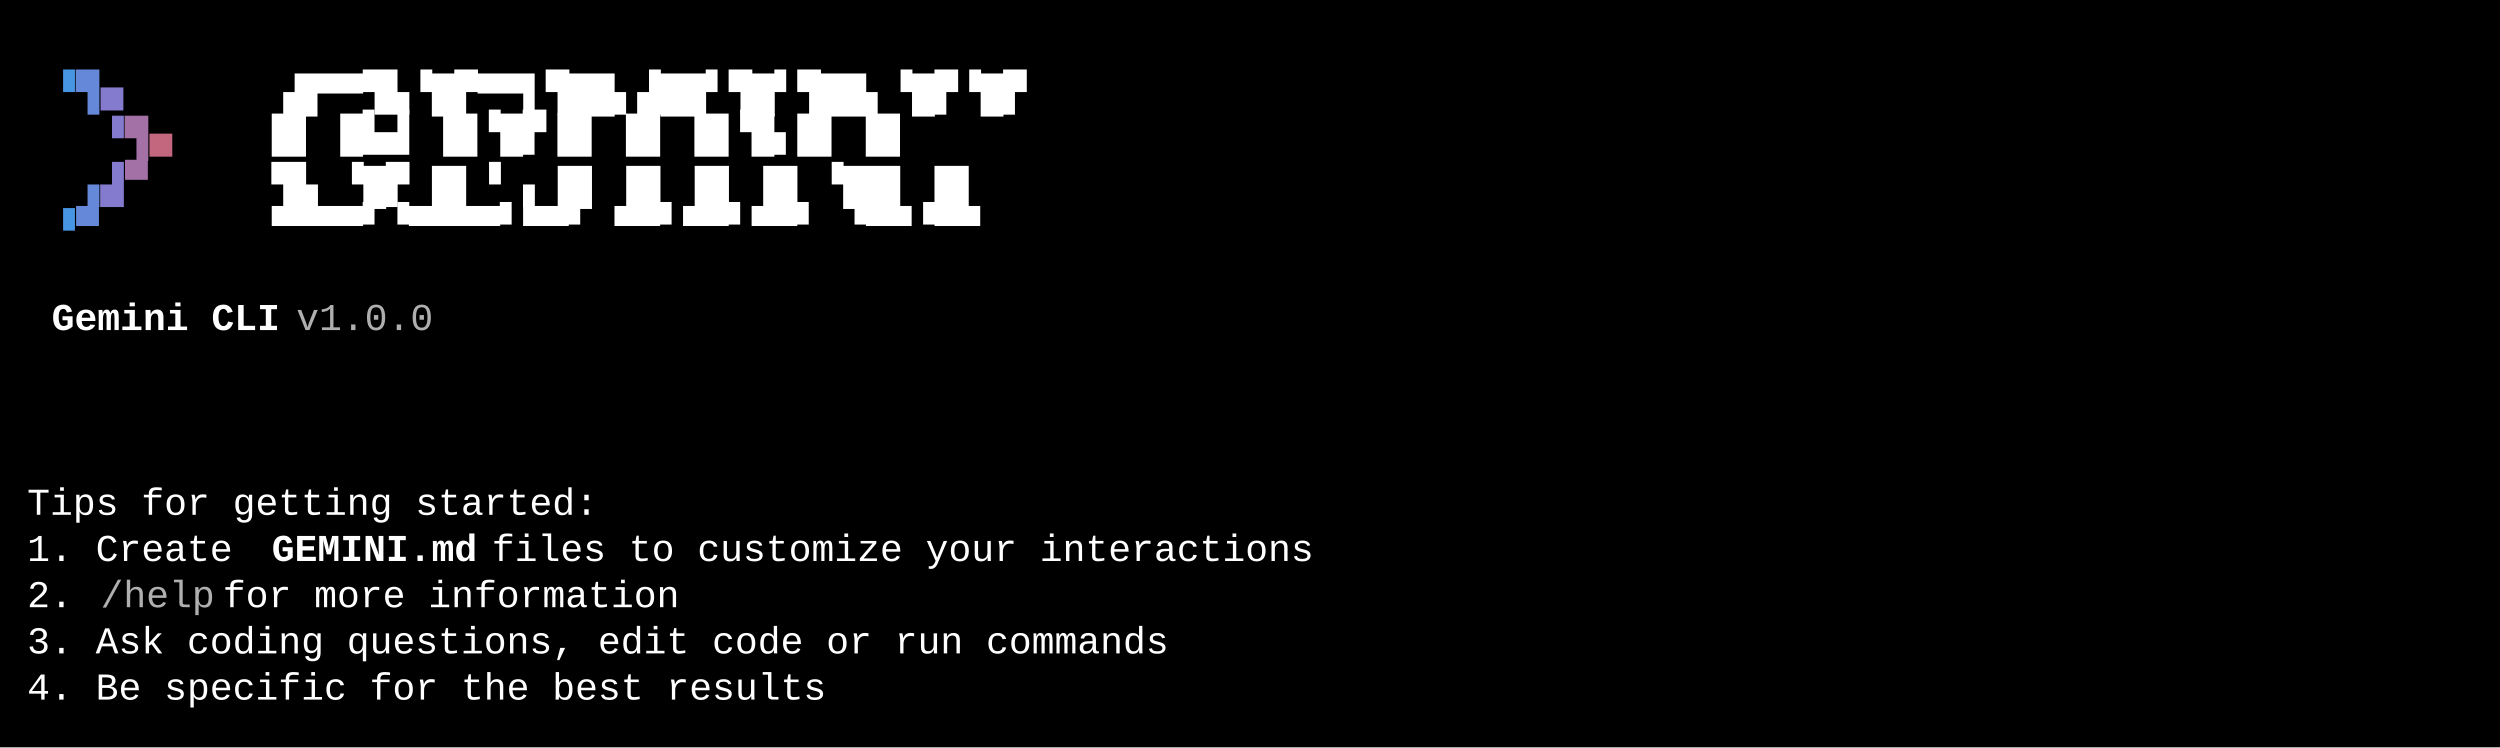
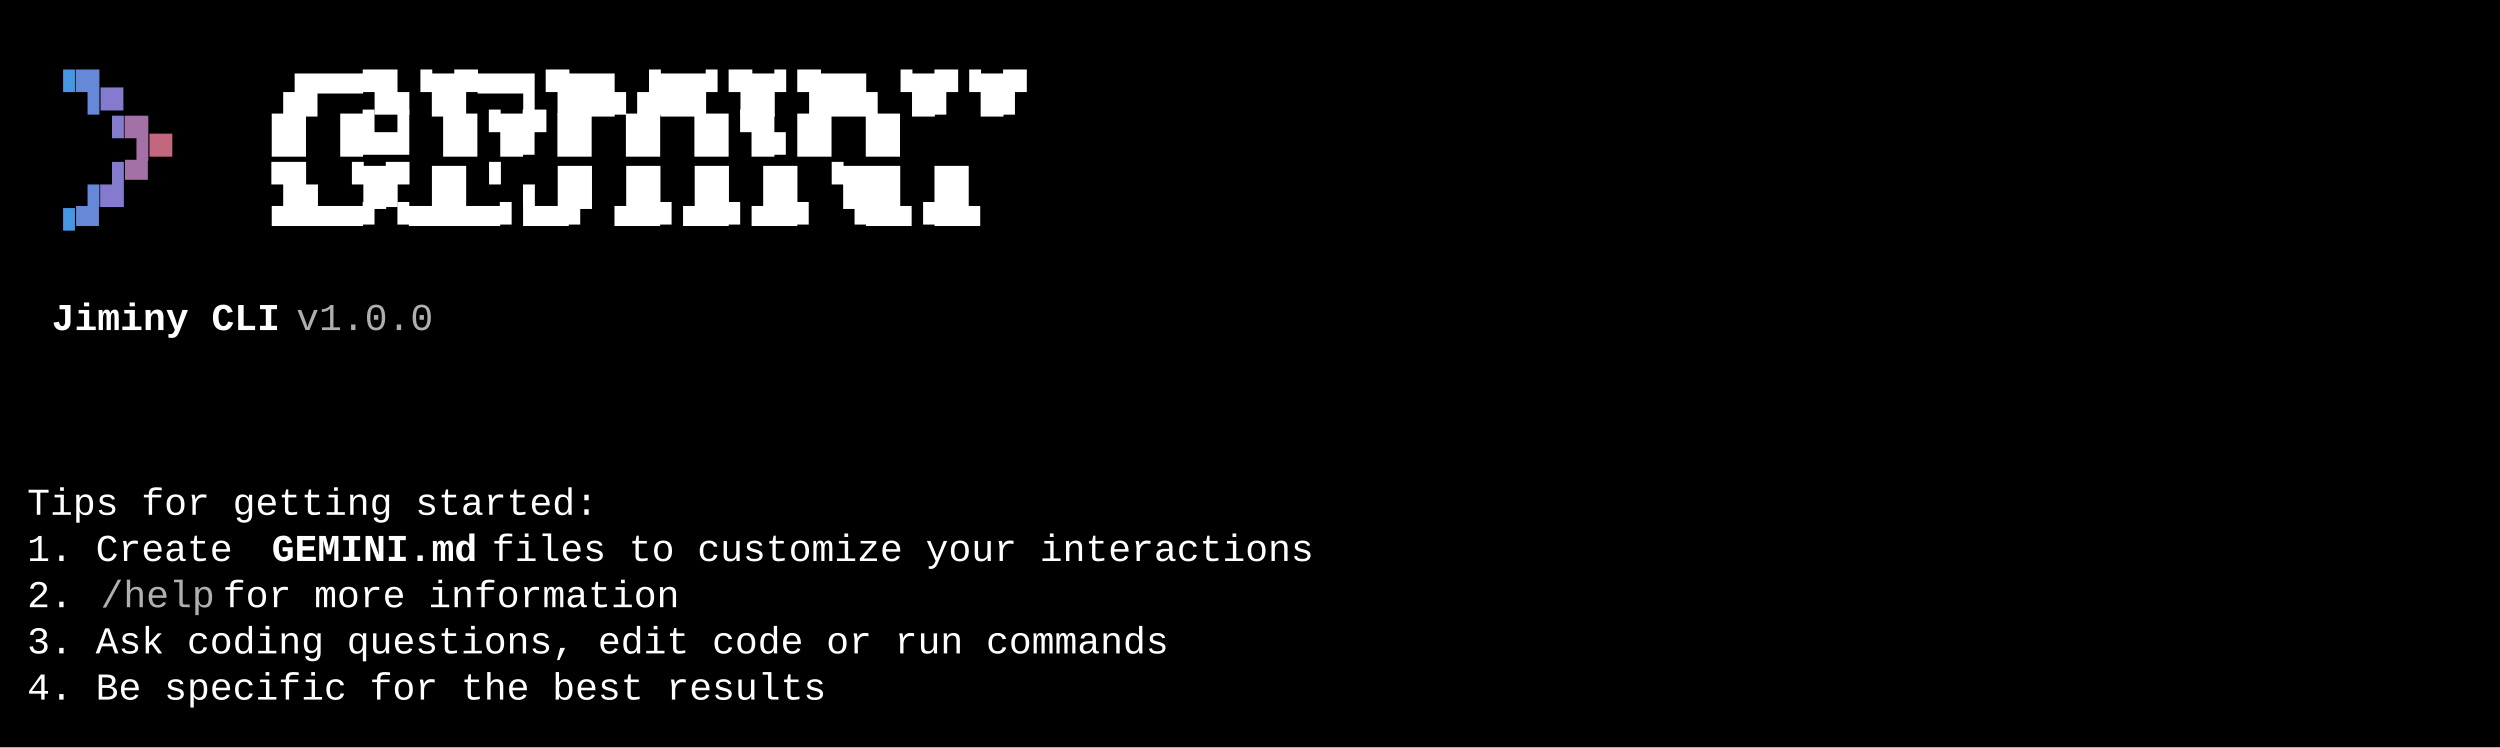
<svg xmlns="http://www.w3.org/2000/svg" width="920" height="275" viewBox="0 0 920 275">
  <style>
    text { font-family: Consolas, "Courier New", monospace; font-size: 14px; dominant-baseline: text-before-edge; white-space: pre; }
  </style>
  <rect width="920" height="275" fill="#000000" />
  <g transform="translate(10, 10)">
    <text x="9" y="19" fill="#4796e4" textLength="9" lengthAdjust="spacingAndGlyphs">▝</text>
    <text x="18" y="19" fill="#6688d9" textLength="9" lengthAdjust="spacingAndGlyphs">▜</text>
    <text x="27" y="19" fill="#847ace" textLength="9" lengthAdjust="spacingAndGlyphs">▄</text>
    <text x="90" y="19" fill="#ffffff" textLength="297" lengthAdjust="spacingAndGlyphs">▗█▀▀▜▙▝█▛▀▀▌▜██▖▟██▘▜█▘▜██▖▝█▛▝█▛</text>
    <text x="27" y="36" fill="#847ace" textLength="9" lengthAdjust="spacingAndGlyphs">▝</text>
    <text x="36" y="36" fill="#a471a7" textLength="9" lengthAdjust="spacingAndGlyphs">▜</text>
    <text x="45" y="36" fill="#c3677f" textLength="9" lengthAdjust="spacingAndGlyphs">▄</text>
    <text x="90" y="36" fill="#ffffff" textLength="297" lengthAdjust="spacingAndGlyphs">█▌     █▙▟  ▐█▝█▛▐█ ▐█ ▐█▝█▖█▌ █▌</text>
    <text x="18" y="53" fill="#6688d9" textLength="9" lengthAdjust="spacingAndGlyphs">▗</text>
    <text x="27" y="53" fill="#847ace" textLength="9" lengthAdjust="spacingAndGlyphs">▟</text>
    <text x="36" y="53" fill="#a471a7" textLength="9" lengthAdjust="spacingAndGlyphs">▀</text>
    <text x="90" y="53" fill="#ffffff" textLength="297" lengthAdjust="spacingAndGlyphs">▜▙ ▝█▛ █▌▝ ▖▐█   ▐█ ▐█ ▐█ ▝██▌ █▌</text>
    <text x="9" y="70" fill="#4796e4" textLength="9" lengthAdjust="spacingAndGlyphs">▝</text>
    <text x="18" y="70" fill="#6688d9" textLength="9" lengthAdjust="spacingAndGlyphs">▀</text>
    <text x="90" y="70" fill="#ffffff" textLength="297" lengthAdjust="spacingAndGlyphs"> ▀▀▀▀▘▝▀▀▀▀▘▀▀▘  ▀▀▘▀▀▘▀▀▘ ▝▀▀▝▀▀</text>
-     <text x="9" y="104" fill="#ffffff" textLength="90" lengthAdjust="spacingAndGlyphs" font-weight="bold">Gemini CLI</text>
+     <text x="9" y="104" fill="#ffffff" textLength="90" lengthAdjust="spacingAndGlyphs" font-weight="bold">Jiminy CLI</text>
    <text x="99" y="104" fill="#afafaf" textLength="63" lengthAdjust="spacingAndGlyphs"> v1.0.0</text>
    <text x="0" y="172" fill="#ffffff" textLength="225" lengthAdjust="spacingAndGlyphs">Tips for getting started:</text>
    <text x="0" y="189" fill="#ffffff" textLength="90" lengthAdjust="spacingAndGlyphs">1. Create </text>
    <text x="90" y="189" fill="#ffffff" textLength="81" lengthAdjust="spacingAndGlyphs" font-weight="bold">GEMINI.md</text>
    <text x="171" y="189" fill="#ffffff" textLength="333" lengthAdjust="spacingAndGlyphs"> files to customize your interactions</text>
    <text x="0" y="206" fill="#ffffff" textLength="27" lengthAdjust="spacingAndGlyphs">2. </text>
    <text x="27" y="206" fill="#afafaf" textLength="45" lengthAdjust="spacingAndGlyphs">/help</text>
    <text x="72" y="206" fill="#ffffff" textLength="189" lengthAdjust="spacingAndGlyphs"> for more information</text>
    <text x="0" y="223" fill="#ffffff" textLength="450" lengthAdjust="spacingAndGlyphs">3. Ask coding questions, edit code or run commands</text>
    <text x="0" y="240" fill="#ffffff" textLength="315" lengthAdjust="spacingAndGlyphs">4. Be specific for the best results</text>
  </g>
</svg>
